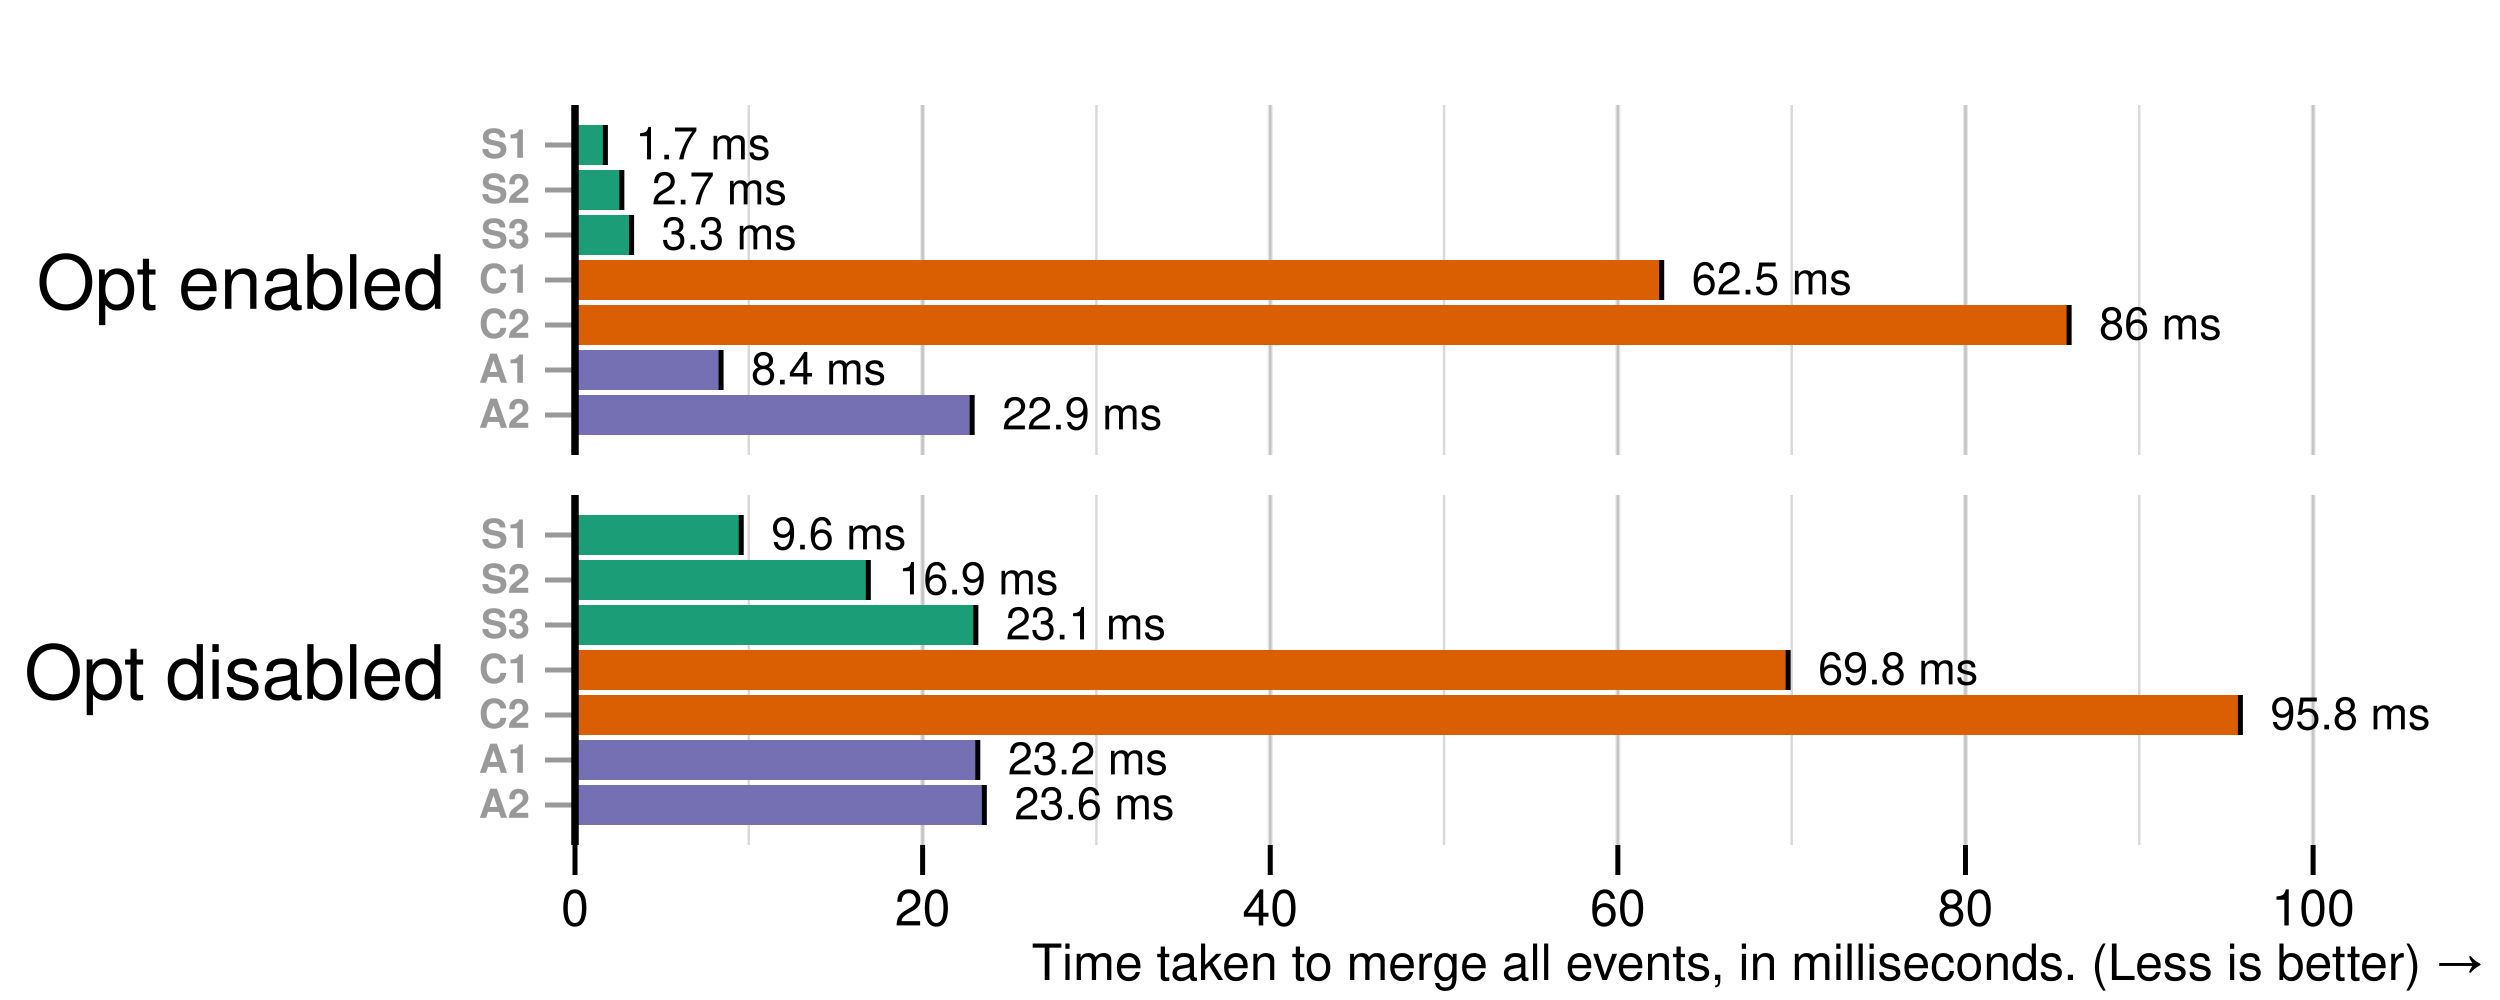
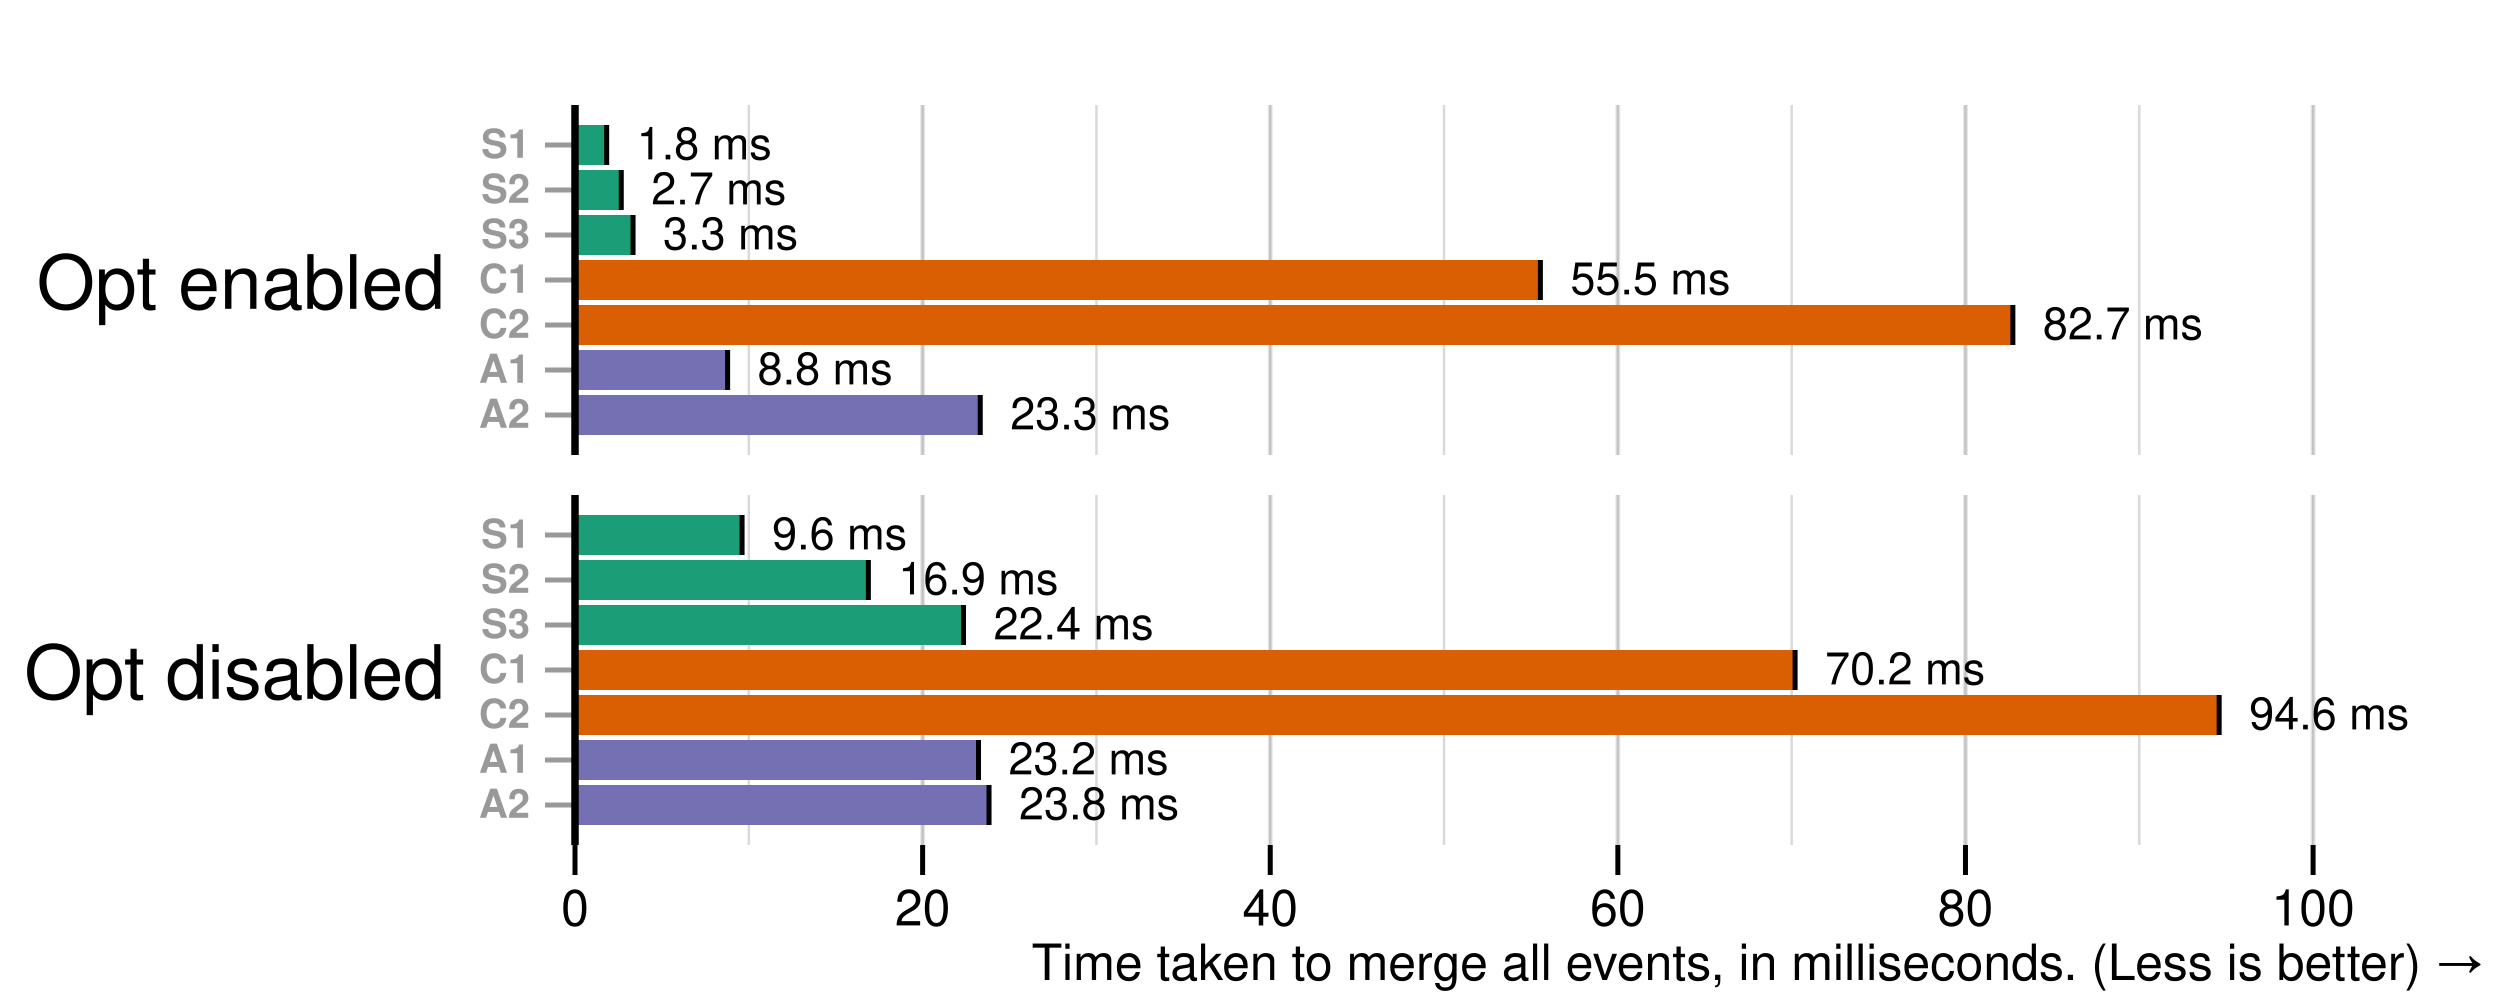
<svg xmlns="http://www.w3.org/2000/svg" class="plot-d6a7b5" fill="currentColor" font-family="system-ui, sans-serif" font-size="10" text-anchor="middle" width="500" height="200" viewBox="0 0 500 200" style="background: white; font-family: Helvetica Neue, Helvetica, Arial, sans-serif;" version="1.1">
  <style>:where(.plot-d6a7b5) {
  --plot-background: white;
  display: block;
  height: auto;
  height: intrinsic;
  max-width: 100%;
}
:where(.plot-d6a7b5 text),
:where(.plot-d6a7b5 tspan) {
  white-space: pre;
}</style>
  <g aria-label="x-grid" aria-hidden="true">
    <g stroke="currentColor" stroke-opacity="0.1" transform="translate(0,1)">
      <line x1="115" x2="115" y1="20" y2="90" />
      <line x1="184.524" x2="184.524" y1="20" y2="90" />
      <line x1="254.048" x2="254.048" y1="20" y2="90" />
      <line x1="323.571" x2="323.571" y1="20" y2="90" />
      <line x1="393.095" x2="393.095" y1="20" y2="90" />
      <line x1="462.619" x2="462.619" y1="20" y2="90" />
    </g>
    <g stroke="currentColor" stroke-opacity="0.1" transform="translate(0,79)">
      <line x1="115" x2="115" y1="20" y2="90" />
      <line x1="184.524" x2="184.524" y1="20" y2="90" />
      <line x1="254.048" x2="254.048" y1="20" y2="90" />
      <line x1="323.571" x2="323.571" y1="20" y2="90" />
      <line x1="393.095" x2="393.095" y1="20" y2="90" />
      <line x1="462.619" x2="462.619" y1="20" y2="90" />
    </g>
  </g>
  <g aria-label="x-axis tick" aria-hidden="true">
    <g fill="none" stroke="currentColor" transform="translate(0,79)">
      <path transform="translate(115,90)" d="M0,0L0,6" />
      <path transform="translate(184.5238,90)" d="M0,0L0,6" />
      <path transform="translate(254.0476,90)" d="M0,0L0,6" />
      <path transform="translate(323.5714,90)" d="M0,0L0,6" />
      <path transform="translate(393.0952,90)" d="M0,0L0,6" />
      <path transform="translate(462.619,90)" d="M0,0L0,6" />
    </g>
  </g>
  <g aria-label="x-axis tick label" transform="translate(0,9)">
    <g font-variant="tabular-nums" transform="translate(0,79)">
      <text y="0.71em" transform="translate(115,90)">0</text>
      <text y="0.71em" transform="translate(184.5238,90)">20</text>
      <text y="0.71em" transform="translate(254.0476,90)">40</text>
      <text y="0.71em" transform="translate(323.5714,90)">60</text>
      <text y="0.71em" transform="translate(393.0952,90)">80</text>
      <text y="0.71em" transform="translate(462.619,90)">100</text>
    </g>
  </g>
  <g aria-label="x-axis label" text-anchor="end" transform="translate(17,27)">
    <text transform="translate(480,169)">Time taken to merge all events, in milliseconds. (Less is better) →</text>
  </g>
  <g aria-label="x-grid" aria-hidden="true">
    <g stroke="currentColor" stroke-width="0.5" stroke-opacity="0.15" transform="translate(0,1)">
      <line x1="115" x2="115" y1="20" y2="90" />
      <line x1="149.762" x2="149.762" y1="20" y2="90" />
      <line x1="184.524" x2="184.524" y1="20" y2="90" />
      <line x1="219.286" x2="219.286" y1="20" y2="90" />
      <line x1="254.048" x2="254.048" y1="20" y2="90" />
      <line x1="288.81" x2="288.81" y1="20" y2="90" />
      <line x1="323.571" x2="323.571" y1="20" y2="90" />
      <line x1="358.333" x2="358.333" y1="20" y2="90" />
      <line x1="393.095" x2="393.095" y1="20" y2="90" />
      <line x1="427.857" x2="427.857" y1="20" y2="90" />
      <line x1="462.619" x2="462.619" y1="20" y2="90" />
    </g>
    <g stroke="currentColor" stroke-width="0.5" stroke-opacity="0.15" transform="translate(0,79)">
      <line x1="115" x2="115" y1="20" y2="90" />
      <line x1="149.762" x2="149.762" y1="20" y2="90" />
      <line x1="184.524" x2="184.524" y1="20" y2="90" />
      <line x1="219.286" x2="219.286" y1="20" y2="90" />
      <line x1="254.048" x2="254.048" y1="20" y2="90" />
      <line x1="288.81" x2="288.81" y1="20" y2="90" />
      <line x1="323.571" x2="323.571" y1="20" y2="90" />
      <line x1="358.333" x2="358.333" y1="20" y2="90" />
      <line x1="393.095" x2="393.095" y1="20" y2="90" />
      <line x1="427.857" x2="427.857" y1="20" y2="90" />
      <line x1="462.619" x2="462.619" y1="20" y2="90" />
    </g>
  </g>
  <g aria-label="y-axis tick" aria-hidden="true" transform="translate(0,4)">
    <g fill="none" stroke="currentColor" stroke-opacity="0.4" transform="translate(0,1)">
      <path transform="translate(115,24)" d="M0,0L-6,0" />
      <path transform="translate(115,33)" d="M0,0L-6,0" />
      <path transform="translate(115,42)" d="M0,0L-6,0" />
      <path transform="translate(115,51)" d="M0,0L-6,0" />
      <path transform="translate(115,60)" d="M0,0L-6,0" />
      <path transform="translate(115,69)" d="M0,0L-6,0" />
      <path transform="translate(115,78)" d="M0,0L-6,0" />
    </g>
    <g fill="none" stroke="currentColor" stroke-opacity="0.4" transform="translate(0,79)">
      <path transform="translate(115,24)" d="M0,0L-6,0" />
      <path transform="translate(115,33)" d="M0,0L-6,0" />
      <path transform="translate(115,42)" d="M0,0L-6,0" />
      <path transform="translate(115,51)" d="M0,0L-6,0" />
      <path transform="translate(115,60)" d="M0,0L-6,0" />
      <path transform="translate(115,69)" d="M0,0L-6,0" />
      <path transform="translate(115,78)" d="M0,0L-6,0" />
    </g>
  </g>
  <g aria-label="y-axis tick label" transform="translate(-9,4)">
    <g fill-opacity="0.4" text-anchor="end" font-size="8" font-weight="700" transform="translate(0,1)">
      <text y="0.32em" transform="translate(115,24)">S1</text>
      <text y="0.32em" transform="translate(115,33)">S2</text>
      <text y="0.32em" transform="translate(115,42)">S3</text>
      <text y="0.32em" transform="translate(115,51)">C1</text>
      <text y="0.32em" transform="translate(115,60)">C2</text>
      <text y="0.32em" transform="translate(115,69)">A1</text>
      <text y="0.32em" transform="translate(115,78)">A2</text>
    </g>
    <g fill-opacity="0.4" text-anchor="end" font-size="8" font-weight="700" transform="translate(0,79)">
      <text y="0.32em" transform="translate(115,24)">S1</text>
      <text y="0.32em" transform="translate(115,33)">S2</text>
      <text y="0.32em" transform="translate(115,42)">S3</text>
      <text y="0.32em" transform="translate(115,51)">C1</text>
      <text y="0.32em" transform="translate(115,60)">C2</text>
      <text y="0.32em" transform="translate(115,69)">A1</text>
      <text y="0.32em" transform="translate(115,78)">A2</text>
    </g>
  </g>
  <g aria-label="bar">
    <g transform="translate(0,1)">
-       <rect x="115" width="6.08" y="24" height="8" fill="#1b9e77" />
-       <rect x="115" width="9.37" y="33" height="8" fill="#1b9e77" />
-       <rect x="115" width="11.319" y="42" height="8" fill="#1b9e77" />
-       <rect x="115" width="217.34" y="51" height="8" fill="#d95f02" />
-       <rect x="115" width="298.825" y="60" height="8" fill="#d95f02" />
-       <rect x="115" width="29.216" y="69" height="8" fill="#7570b3" />
-       <rect x="115" width="79.432" y="78" height="8" fill="#7570b3" />
+       <rect x="115" width="6.336" y="24" height="8" fill="#1b9e77" />
+       <rect x="115" width="9.253" y="33" height="8" fill="#1b9e77" />
+       <rect x="115" width="11.611" y="42" height="8" fill="#1b9e77" />
+       <rect x="115" width="193.08" y="51" height="8" fill="#d95f02" />
+       <rect x="115" width="287.574" y="60" height="8" fill="#d95f02" />
+       <rect x="115" width="30.524" y="69" height="8" fill="#7570b3" />
+       <rect x="115" width="81.05" y="78" height="8" fill="#7570b3" />
    </g>
    <g transform="translate(0,79)">
-       <rect x="115" width="33.246" y="24" height="8" fill="#1b9e77" />
-       <rect x="115" width="58.663" y="33" height="8" fill="#1b9e77" />
-       <rect x="115" width="80.172" y="42" height="8" fill="#1b9e77" />
-       <rect x="115" width="242.626" y="51" height="8" fill="#d95f02" />
-       <rect x="115" width="333.079" y="60" height="8" fill="#d95f02" />
-       <rect x="115" width="80.561" y="69" height="8" fill="#7570b3" />
-       <rect x="115" width="81.868" y="78" height="8" fill="#7570b3" />
+       <rect x="115" width="33.415" y="24" height="8" fill="#1b9e77" />
+       <rect x="115" width="58.671" y="33" height="8" fill="#1b9e77" />
+       <rect x="115" width="77.703" y="42" height="8" fill="#1b9e77" />
+       <rect x="115" width="244.019" y="51" height="8" fill="#d95f02" />
+       <rect x="115" width="328.832" y="60" height="8" fill="#d95f02" />
+       <rect x="115" width="80.701" y="69" height="8" fill="#7570b3" />
+       <rect x="115" width="82.806" y="78" height="8" fill="#7570b3" />
    </g>
  </g>
  <g aria-label="fy-axis tick label" transform="translate(-26,0)">
    <g text-anchor="end" font-size="15px" transform="translate(0,1)">
      <text y="0.384em" transform="translate(115,55)">Opt enabled</text>
    </g>
    <g text-anchor="end" font-size="15px" transform="translate(0,79)">
      <text y="0.384em" transform="translate(115,55)">Opt disabled</text>
    </g>
  </g>
  <g aria-label="tick">
    <g stroke="currentColor" transform="translate(0,1)">
-       <line x1="121.08" x2="121.08" y1="24" y2="32" />
-       <line x1="124.37" x2="124.37" y1="33" y2="41" />
-       <line x1="126.319" x2="126.319" y1="42" y2="50" />
-       <line x1="332.34" x2="332.34" y1="51" y2="59" />
-       <line x1="413.825" x2="413.825" y1="60" y2="68" />
-       <line x1="144.216" x2="144.216" y1="69" y2="77" />
-       <line x1="194.432" x2="194.432" y1="78" y2="86" />
+       <line x1="121.336" x2="121.336" y1="24" y2="32" />
+       <line x1="124.253" x2="124.253" y1="33" y2="41" />
+       <line x1="126.611" x2="126.611" y1="42" y2="50" />
+       <line x1="308.08" x2="308.08" y1="51" y2="59" />
+       <line x1="402.574" x2="402.574" y1="60" y2="68" />
+       <line x1="145.524" x2="145.524" y1="69" y2="77" />
+       <line x1="196.05" x2="196.05" y1="78" y2="86" />
    </g>
    <g stroke="currentColor" transform="translate(0,79)">
-       <line x1="148.246" x2="148.246" y1="24" y2="32" />
-       <line x1="173.663" x2="173.663" y1="33" y2="41" />
-       <line x1="195.172" x2="195.172" y1="42" y2="50" />
-       <line x1="357.626" x2="357.626" y1="51" y2="59" />
-       <line x1="448.079" x2="448.079" y1="60" y2="68" />
-       <line x1="195.561" x2="195.561" y1="69" y2="77" />
-       <line x1="196.868" x2="196.868" y1="78" y2="86" />
+       <line x1="148.415" x2="148.415" y1="24" y2="32" />
+       <line x1="173.671" x2="173.671" y1="33" y2="41" />
+       <line x1="192.703" x2="192.703" y1="42" y2="50" />
+       <line x1="359.019" x2="359.019" y1="51" y2="59" />
+       <line x1="443.832" x2="443.832" y1="60" y2="68" />
+       <line x1="195.701" x2="195.701" y1="69" y2="77" />
+       <line x1="197.806" x2="197.806" y1="78" y2="86" />
    </g>
  </g>
  <g aria-label="text" transform="translate(6,4)">
    <g fill="black" text-anchor="start" font-size="9" transform="translate(0,1)">
-       <text y="0.32em" transform="translate(121.0801,24)">1.7 ms</text>
-       <text y="0.32em" transform="translate(124.3699,33)">2.7 ms</text>
-       <text y="0.32em" transform="translate(126.3189,42)">3.3 ms</text>
-       <text y="0.32em" transform="translate(332.3397,51)">62.5 ms</text>
-       <text y="0.32em" transform="translate(413.8255,60)">86 ms</text>
-       <text y="0.32em" transform="translate(144.2164,69)">8.4 ms</text>
-       <text y="0.32em" transform="translate(194.432,78)">22.9 ms</text>
+       <text y="0.32em" transform="translate(121.3359,24)">1.8 ms</text>
+       <text y="0.32em" transform="translate(124.2526,33)">2.7 ms</text>
+       <text y="0.32em" transform="translate(126.6107,42)">3.3 ms</text>
+       <text y="0.32em" transform="translate(308.0801,51)">55.5 ms</text>
+       <text y="0.32em" transform="translate(402.5735,60)">82.7 ms</text>
+       <text y="0.32em" transform="translate(145.5237,69)">8.8 ms</text>
+       <text y="0.32em" transform="translate(196.0502,78)">23.3 ms</text>
    </g>
    <g fill="black" text-anchor="start" font-size="9" transform="translate(0,79)">
-       <text y="0.32em" transform="translate(148.2456,24)">9.6 ms</text>
-       <text y="0.32em" transform="translate(173.663,33)">16.9 ms</text>
-       <text y="0.32em" transform="translate(195.1721,42)">23.1 ms</text>
-       <text y="0.32em" transform="translate(357.6262,51)">69.8 ms</text>
-       <text y="0.32em" transform="translate(448.0792,60)">95.8 ms</text>
-       <text y="0.32em" transform="translate(195.5614,69)">23.2 ms</text>
-       <text y="0.32em" transform="translate(196.8675,78)">23.6 ms</text>
+       <text y="0.32em" transform="translate(148.4153,24)">9.6 ms</text>
+       <text y="0.32em" transform="translate(173.6714,33)">16.9 ms</text>
+       <text y="0.32em" transform="translate(192.7026,42)">22.4 ms</text>
+       <text y="0.32em" transform="translate(359.019,51)">70.2 ms</text>
+       <text y="0.32em" transform="translate(443.8323,60)">94.6 ms</text>
+       <text y="0.32em" transform="translate(195.701,69)">23.2 ms</text>
+       <text y="0.32em" transform="translate(197.8064,78)">23.8 ms</text>
    </g>
  </g>
  <g aria-label="rule">
    <g stroke="currentColor" stroke-width="1.5" transform="translate(0,1)">
      <line x1="115" x2="115" y1="20" y2="90" />
    </g>
    <g stroke="currentColor" stroke-width="1.5" transform="translate(0,79)">
      <line x1="115" x2="115" y1="20" y2="90" />
    </g>
  </g>
</svg>
